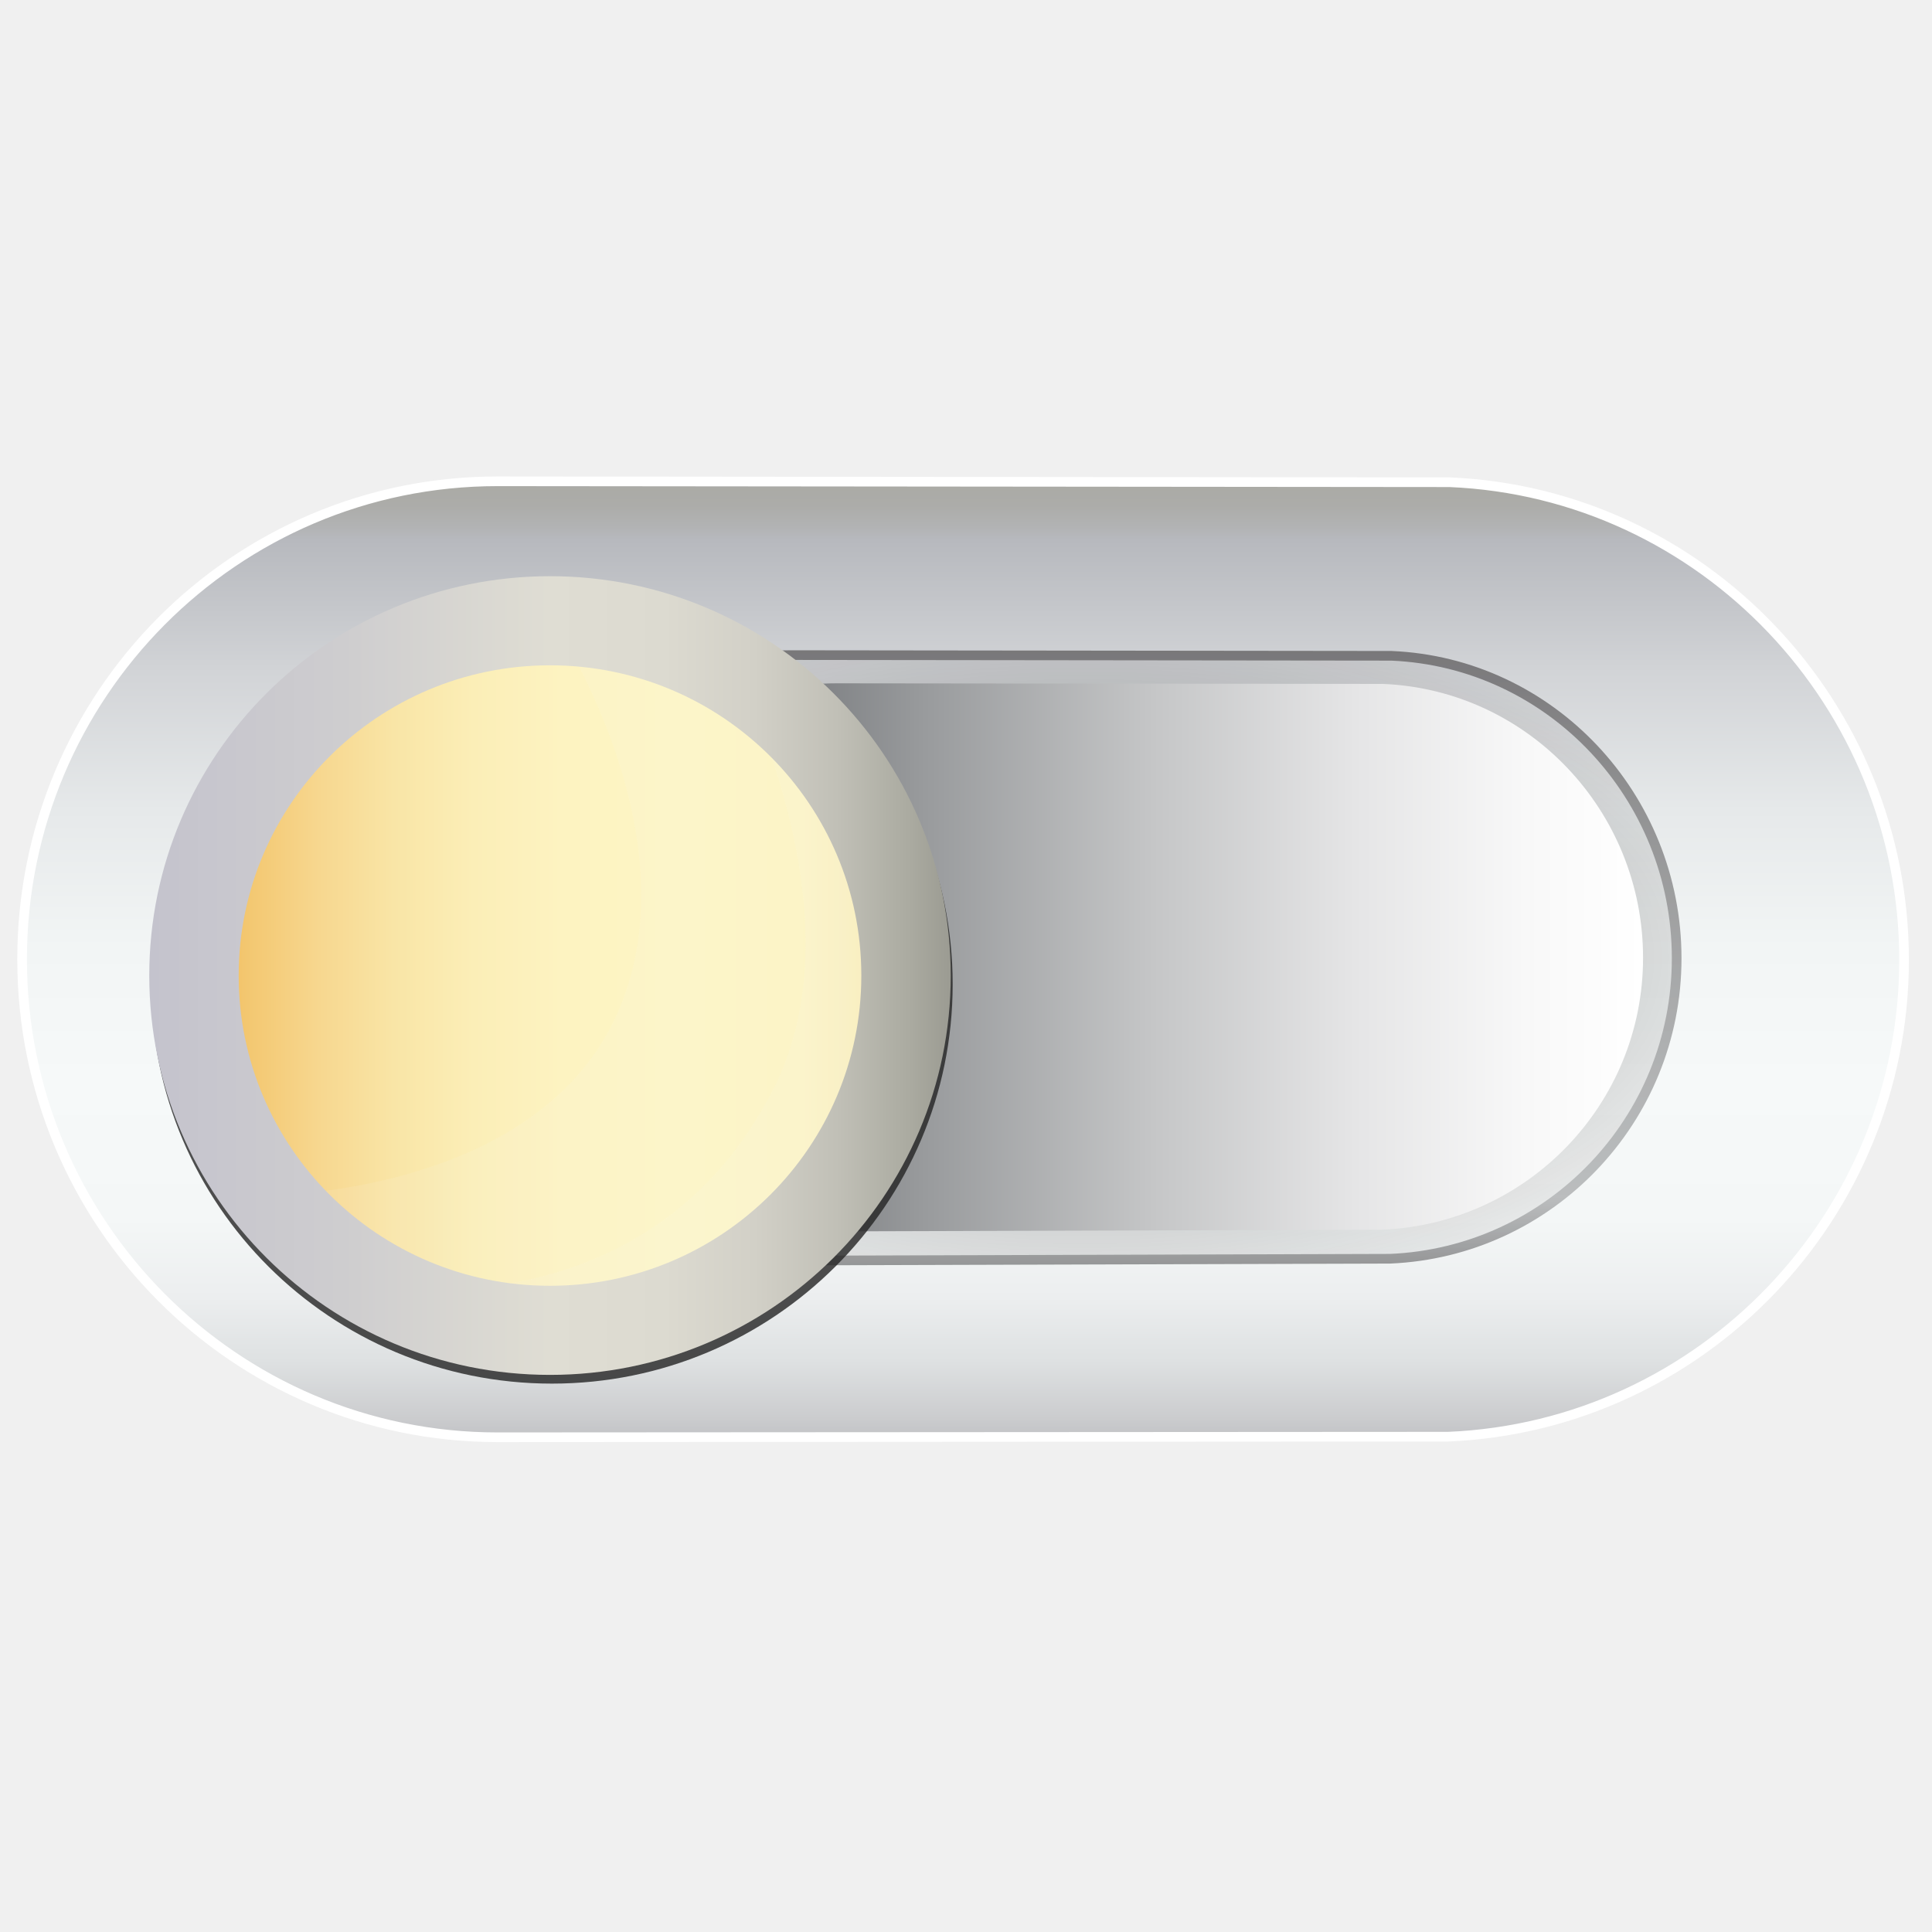
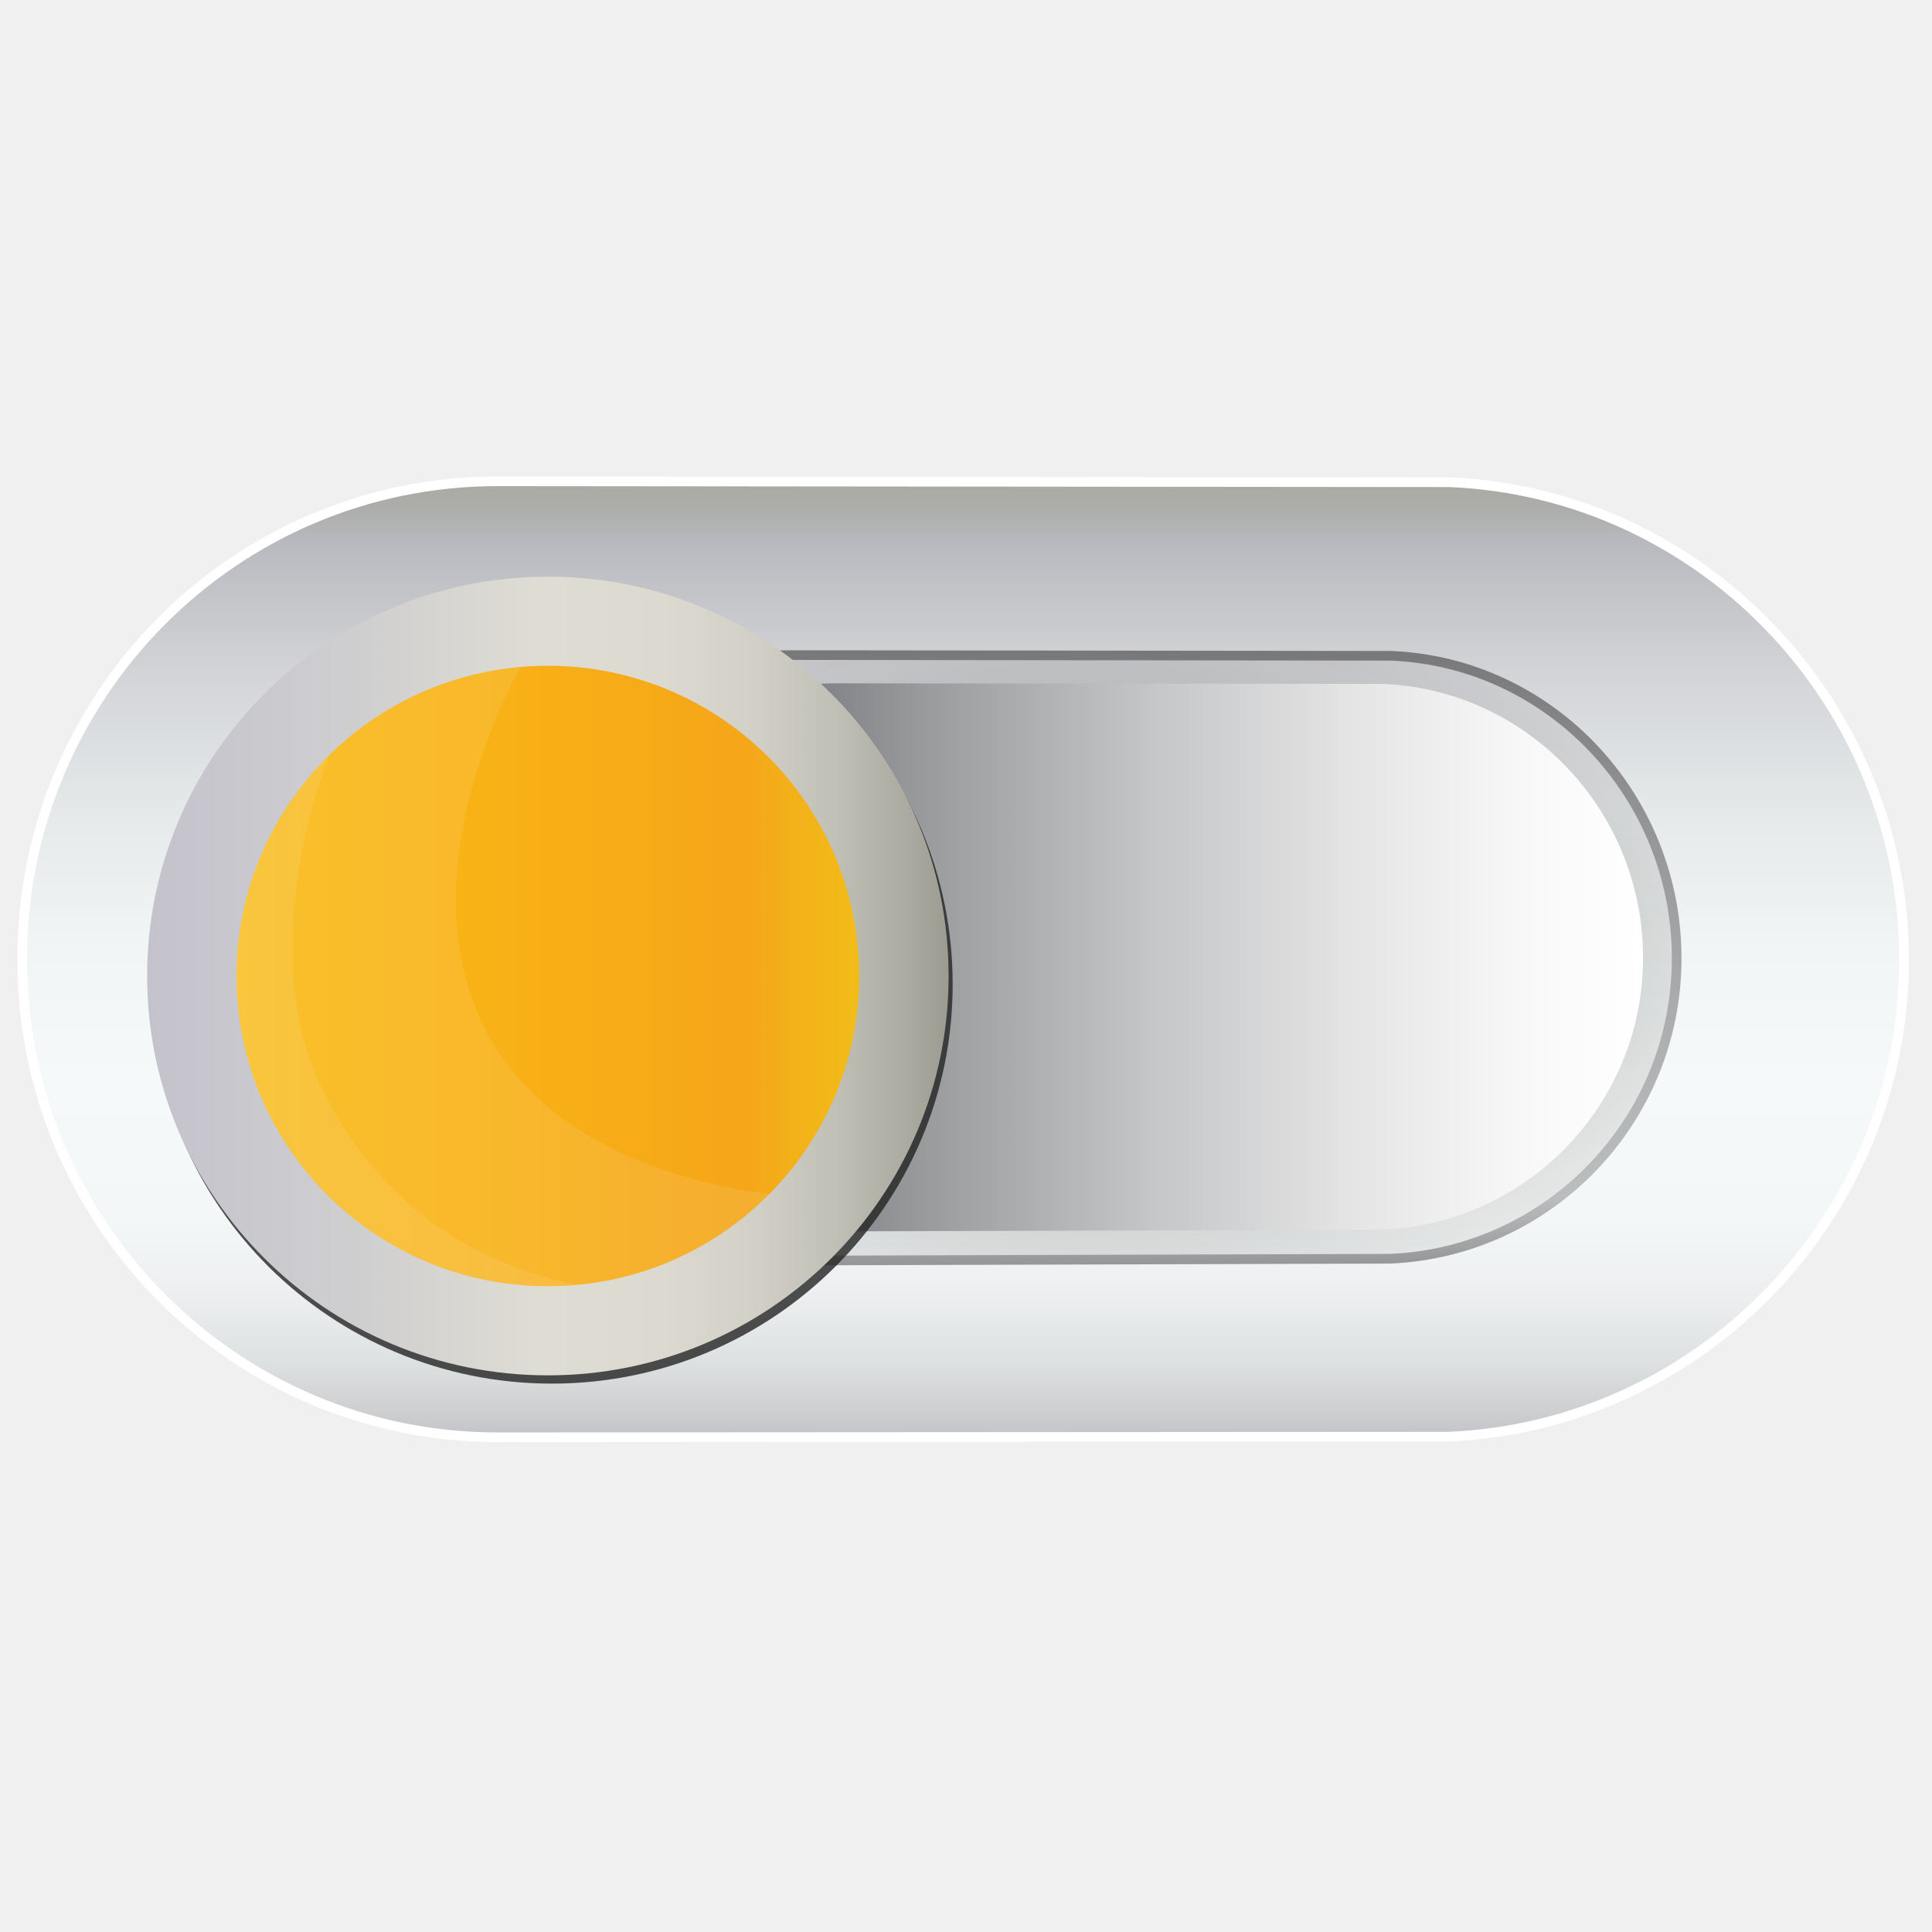
- <svg xmlns="http://www.w3.org/2000/svg" version="1.1" x="0px" y="0px" width="50px" height="50px" viewBox="0 0 50 50" enable-background="new 0 0 50 50" xml:space="preserve">
-   <g id="Layer_1">
-     <linearGradient id="SVGID_1_" gradientUnits="userSpaceOnUse" x1="-372.24" y1="40.804" x2="-372.24" y2="65.544" gradientTransform="matrix(-1 0 0 -1 -347.3153 78)">
+ <svg xmlns="http://www.w3.org/2000/svg" version="1.1" id="Layer_1" x="0px" y="0px" width="50px" height="50px" viewBox="0 0 50 50" enable-background="new 0 0 50 50" xml:space="preserve">
+   <g id="Layer_1_1_">
+     <linearGradient id="SVGID_1_" gradientUnits="userSpaceOnUse" x1="-825.74" y1="828.196" x2="-825.74" y2="803.456" gradientTransform="matrix(-1 0 0 1 -800.8153 -791)">
      <stop offset="0" style="stop-color:#C2C3C6" />
      <stop offset="0.022" style="stop-color:#CCCDCF" />
      <stop offset="0.08" style="stop-color:#DEE1E2" />
      <stop offset="0.146" style="stop-color:#ECEEEF" />
      <stop offset="0.229" style="stop-color:#F4F7F7" />
      <stop offset="0.373" style="stop-color:#F6F9F9" />
      <stop offset="0.512" style="stop-color:#F2F5F5" />
      <stop offset="0.656" style="stop-color:#E6E9EA" />
      <stop offset="0.8" style="stop-color:#D2D4D7" />
      <stop offset="0.939" style="stop-color:#B7B9BE" />
      <stop offset="0.952" style="stop-color:#B2B3B4" />
      <stop offset="0.975" style="stop-color:#ACACA9" />
      <stop offset="1" style="stop-color:#AAAAA5" />
    </linearGradient>
    <path fill="url(#SVGID_1_)" stroke="#FFFFFF" stroke-width="0.25" stroke-miterlimit="10" d="M12.874,12.456   c0.104,0,24.642,0.024,24.642,0.024c6.551,0.275,11.761,5.747,11.761,12.365S44.031,36.906,37.48,37.181   c0,0-24.502,0.015-24.606,0.015c-6.794,0-12.302-5.538-12.302-12.37C0.572,17.994,6.079,12.456,12.874,12.456z" />
-     <radialGradient id="SVGID_2_" cx="-496.48" cy="588.022" r="12.16" gradientTransform="matrix(-4.489659e-11 -1.0061 2 -9.033967e-11 -1147.983 -474.7201)" gradientUnits="userSpaceOnUse">
+     <radialGradient id="SVGID_2_" cx="-1071.082" cy="-250.522" r="12.16" gradientTransform="matrix(-4.489659e-11 -1.0061 -2 9.033967e-11 -472.9832 -1052.827)" gradientUnits="userSpaceOnUse">
      <stop offset="0" style="stop-color:#292627" />
      <stop offset="0.17" style="stop-color:#2C292A;stop-opacity:0.83" />
      <stop offset="0.309" style="stop-color:#363334;stop-opacity:0.691" />
      <stop offset="0.438" style="stop-color:#474545;stop-opacity:0.562" />
      <stop offset="0.559" style="stop-color:#5F5D5D;stop-opacity:0.441" />
      <stop offset="0.676" style="stop-color:#7E7C7C;stop-opacity:0.324" />
      <stop offset="0.79" style="stop-color:#A3A2A2;stop-opacity:0.21" />
      <stop offset="0.898" style="stop-color:#CFCECF;stop-opacity:0.102" />
      <stop offset="1" style="stop-color:#FFFFFF;stop-opacity:0" />
    </radialGradient>
-     <linearGradient id="SVGID_3_" gradientUnits="userSpaceOnUse" x1="-375.376" y1="45.252" x2="-375.376" y2="61.171" gradientTransform="matrix(-1 0 0 -1 -347.3153 78)">
+     <linearGradient id="SVGID_3_" gradientUnits="userSpaceOnUse" x1="-828.876" y1="823.748" x2="-828.876" y2="807.829" gradientTransform="matrix(-1 0 0 1 -800.8153 -791)">
      <stop offset="0" style="stop-color:#3B3A3C" />
      <stop offset="0.11" style="stop-color:#818385" />
      <stop offset="1" style="stop-color:#231F20" />
    </linearGradient>
    <path opacity="0.5" fill="url(#SVGID_2_)" stroke="url(#SVGID_3_)" stroke-width="0.25" stroke-miterlimit="10" enable-background="new    " d="   M20.475,16.954c0.065,0,15.533,0.018,15.533,0.018c4.124,0.174,7.384,3.637,7.384,7.829s-3.293,7.601-7.417,7.775   c0,0-15.435,0.047-15.5,0.047c-4.277,0-7.745-3.508-7.745-7.835C12.731,20.461,16.198,16.954,20.475,16.954z" />
-     <linearGradient id="SVGID_4_" gradientUnits="userSpaceOnUse" x1="-389.837" y1="53.224" x2="-361.912" y2="53.224" gradientTransform="matrix(-1 0 0 -1 -347.3153 78)">
+     <linearGradient id="SVGID_4_" gradientUnits="userSpaceOnUse" x1="-843.337" y1="815.776" x2="-815.412" y2="815.776" gradientTransform="matrix(-1 0 0 1 -800.8153 -791)">
      <stop offset="0" style="stop-color:#FFFFFF" />
      <stop offset="0.109" style="stop-color:#F8F8F8" />
      <stop offset="0.267" style="stop-color:#E5E5E6" />
      <stop offset="0.454" style="stop-color:#C5C6C7" />
      <stop offset="0.665" style="stop-color:#999B9D" />
      <stop offset="0.892" style="stop-color:#616468" />
      <stop offset="1" style="stop-color:#44484C" />
    </linearGradient>
    <path fill="url(#SVGID_4_)" d="M21.651,17.684c0.06,0,14.146,0.016,14.146,0.016c3.756,0.158,6.725,3.292,6.725,7.087   s-2.999,6.88-6.755,7.038c0,0-14.057,0.043-14.117,0.043c-3.895,0-7.053-3.175-7.053-7.092   C14.598,20.859,17.755,17.684,21.651,17.684z" />
-     <linearGradient id="SVGID_5_" gradientUnits="userSpaceOnUse" x1="-371.712" y1="52.756" x2="-351.352" y2="52.756" gradientTransform="matrix(-1 0 0 -1 -347.3153 78)">
-       <stop offset="0.068" style="stop-color:#F7E5A9" />
-       <stop offset="0.083" style="stop-color:#F8E9B0" />
-       <stop offset="0.124" style="stop-color:#FBF0BB" />
-       <stop offset="0.182" style="stop-color:#FDF4C2" />
-       <stop offset="0.343" style="stop-color:#FDF5C4" />
-       <stop offset="0.484" style="stop-color:#FDF3C1" />
-       <stop offset="0.596" style="stop-color:#FBEEB7" />
-       <stop offset="0.698" style="stop-color:#F9E5A6" />
-       <stop offset="0.793" style="stop-color:#F7D78F" />
-       <stop offset="0.885" style="stop-color:#F3C770" />
-       <stop offset="0.973" style="stop-color:#EFB24B" />
-       <stop offset="1" style="stop-color:#EDAB3E" />
-     </linearGradient>
-     <path fill="url(#SVGID_5_)" d="M4.037,25.244c0,5.602,4.558,10.144,10.18,10.144s10.18-4.542,10.18-10.144S19.839,15.1,14.217,15.1   C8.594,15.1,4.037,19.642,4.037,25.244z" />
    <g opacity="0.8" enable-background="new    ">
      <g>
        <path fill="#232323" d="M3.913,25.473c0,5.708,4.643,10.335,10.371,10.335s10.371-4.627,10.371-10.335     s-4.643-10.335-10.371-10.335S3.913,19.765,3.913,25.473z M5.792,25.387c0-4.434,4.023-8.473,8.473-8.473s8.355,4.185,8.355,8.62     c0,4.434-3.886,7.968-8.336,7.968C9.834,33.503,5.792,29.822,5.792,25.387z" />
      </g>
    </g>
-     <path opacity="0.1" fill="#F8F7F6" enable-background="new    " d="M6.858,30.937c0,0,2.222,3.602,7.376,3.602   s9.333-4.164,9.333-9.3s-4.178-9.3-9.333-9.3c0,0,3.895,5.746,1.677,10.429C13.729,30.974,6.858,30.937,6.858,30.937z" />
-     <path opacity="0.1" fill="#F8F7F6" enable-background="new    " d="M9.863,33.286c0,0,1.285,0.811,4.372,1.004   c5.144,0.322,9.333-4.104,9.333-9.166s-3.292-6.772-4.587-7.895c0,0,3.368,6.321,1.053,10.919   C16.832,34.504,9.863,33.286,9.863,33.286z" />
-     <linearGradient id="SVGID_6_" gradientUnits="userSpaceOnUse" x1="-371.92" y1="52.753" x2="-351.178" y2="52.753" gradientTransform="matrix(-1 0 0 -1 -347.3153 78)">
-       <stop offset="0" style="stop-color:#9B9B92" />
-       <stop offset="0.049" style="stop-color:#AAAAA0" />
-       <stop offset="0.143" style="stop-color:#C1C0B7" />
-       <stop offset="0.245" style="stop-color:#D2D0C7" />
-       <stop offset="0.357" style="stop-color:#DCDAD0" />
-       <stop offset="0.5" style="stop-color:#DFDDD3" />
-       <stop offset="0.759" style="stop-color:#CECDCF" />
-       <stop offset="1" style="stop-color:#C4C3CD" />
-     </linearGradient>
-     <path fill="url(#SVGID_6_)" d="M3.863,25.247c0,5.708,4.643,10.335,10.371,10.335s10.371-4.627,10.371-10.335   s-4.643-10.335-10.371-10.335C8.506,14.912,3.863,19.54,3.863,25.247z M6.177,25.247c0-4.434,3.607-8.029,8.057-8.029   s8.057,3.595,8.057,8.029s-3.607,8.029-8.057,8.029C9.784,33.277,6.177,29.682,6.177,25.247z" />
  </g>
  <g id="Layer_2">
</g>
+   <linearGradient id="SVGID_5_" gradientUnits="userSpaceOnUse" x1="-825.128" y1="816.272" x2="-804.768" y2="816.272" gradientTransform="matrix(-1 0 0 1 -800.8153 -791)">
+     <stop offset="0" style="stop-color:#F0C119" />
+     <stop offset="0.094" style="stop-color:#F1BD19" />
+     <stop offset="0.186" style="stop-color:#F3B119" />
+     <stop offset="0.243" style="stop-color:#F5A619" />
+     <stop offset="0.519" style="stop-color:#F8B016" />
+     <stop offset="1" style="stop-color:#FBBE12" />
+   </linearGradient>
+   <path fill="url(#SVGID_5_)" d="M3.953,25.272c0,5.602,4.558,10.144,10.18,10.144s10.18-4.542,10.18-10.144  s-4.558-10.144-10.18-10.144C8.51,15.128,3.953,19.67,3.953,25.272z" />
+   <path opacity="0.1" fill="#F8F7F6" enable-background="new    " d="M21.505,31.032c0,0-2.215,3.591-7.354,3.591  s-9.304-4.151-9.304-9.272s4.166-9.272,9.304-9.272c0,0-3.883,5.728-1.671,10.398C14.655,31.069,21.505,31.032,21.505,31.032z" />
+   <path opacity="0.1" fill="#F8F7F6" enable-background="new    " d="M18.51,33.374c0,0-1.281,0.809-4.359,1.001  c-5.128,0.321-9.304-4.091-9.304-9.139s3.283-6.751,4.574-7.871c0,0-3.358,6.302-1.049,10.886  C11.561,34.588,18.51,33.374,18.51,33.374z" />
+   <linearGradient id="SVGID_6_" gradientUnits="userSpaceOnUse" x1="-825.365" y1="816.259" x2="-804.623" y2="816.259" gradientTransform="matrix(-1 0 0 1 -800.8153 -791)">
+     <stop offset="0" style="stop-color:#9B9B92" />
+     <stop offset="0.049" style="stop-color:#AAAAA0" />
+     <stop offset="0.143" style="stop-color:#C1C0B7" />
+     <stop offset="0.245" style="stop-color:#D2D0C7" />
+     <stop offset="0.357" style="stop-color:#DCDAD0" />
+     <stop offset="0.5" style="stop-color:#DFDDD3" />
+     <stop offset="0.759" style="stop-color:#CECDCF" />
+     <stop offset="1" style="stop-color:#C4C3CD" />
+   </linearGradient>
+   <path fill="url(#SVGID_6_)" d="M3.808,25.259c0,5.708,4.643,10.335,10.371,10.335S24.55,30.967,24.55,25.259  s-4.643-10.335-10.371-10.335C8.451,14.924,3.808,19.552,3.808,25.259z M6.122,25.259c0-4.434,3.607-8.029,8.057-8.029  s8.057,3.595,8.057,8.029s-3.607,8.029-8.057,8.029C9.729,33.289,6.122,29.694,6.122,25.259z" />
</svg>
